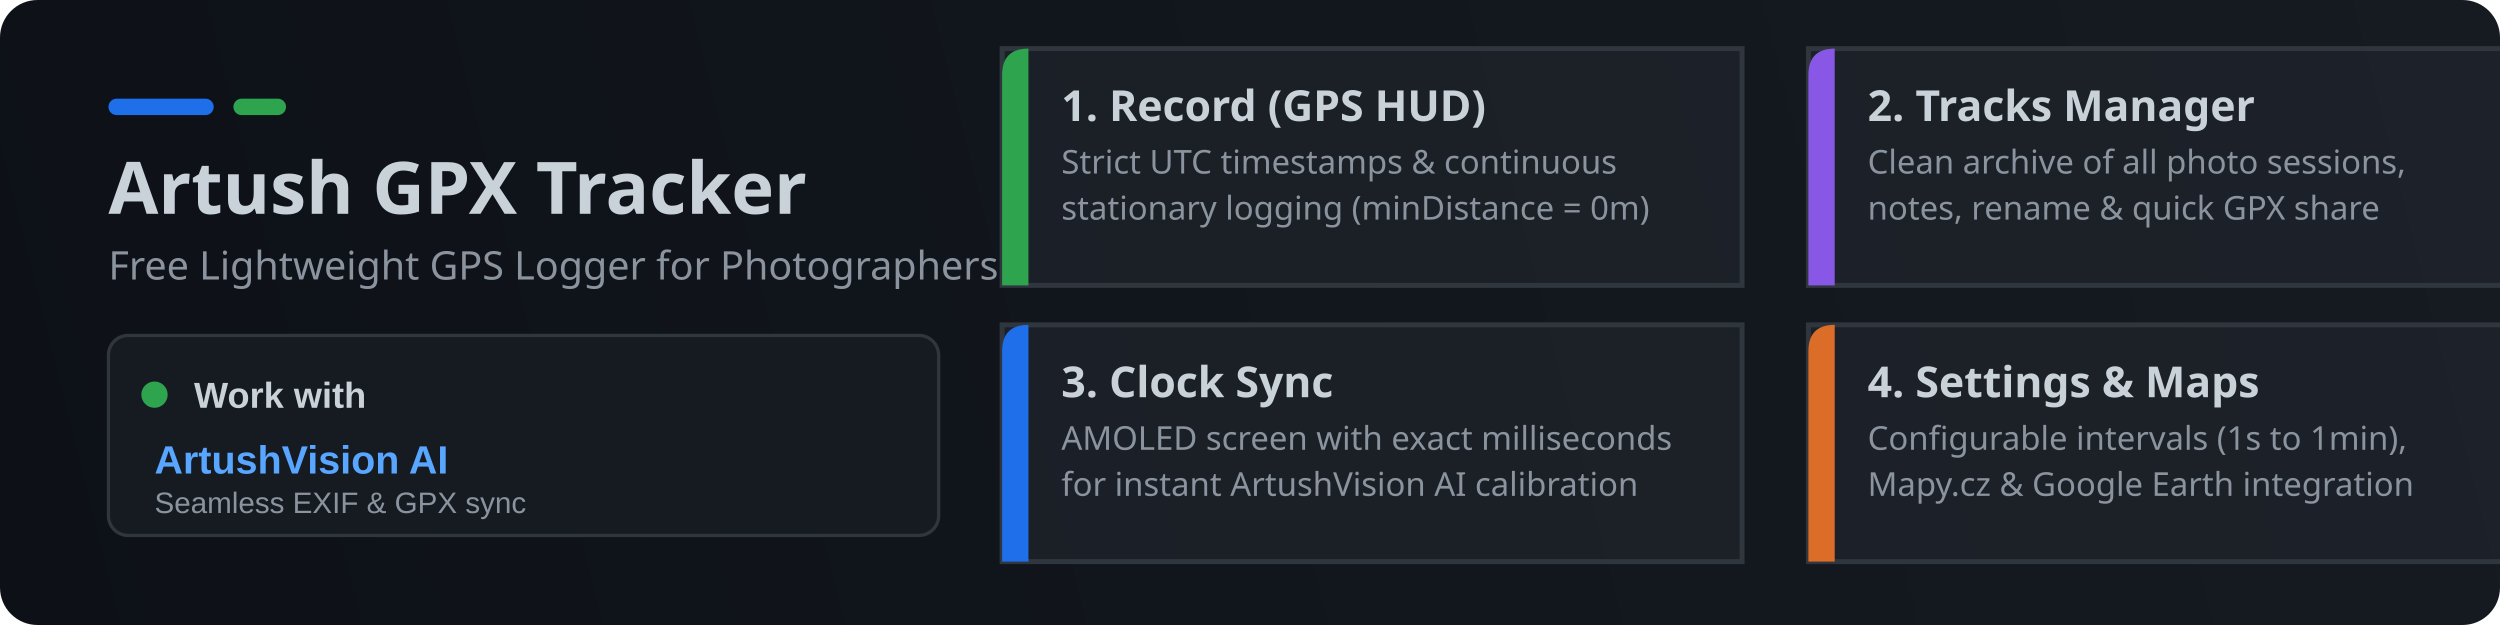
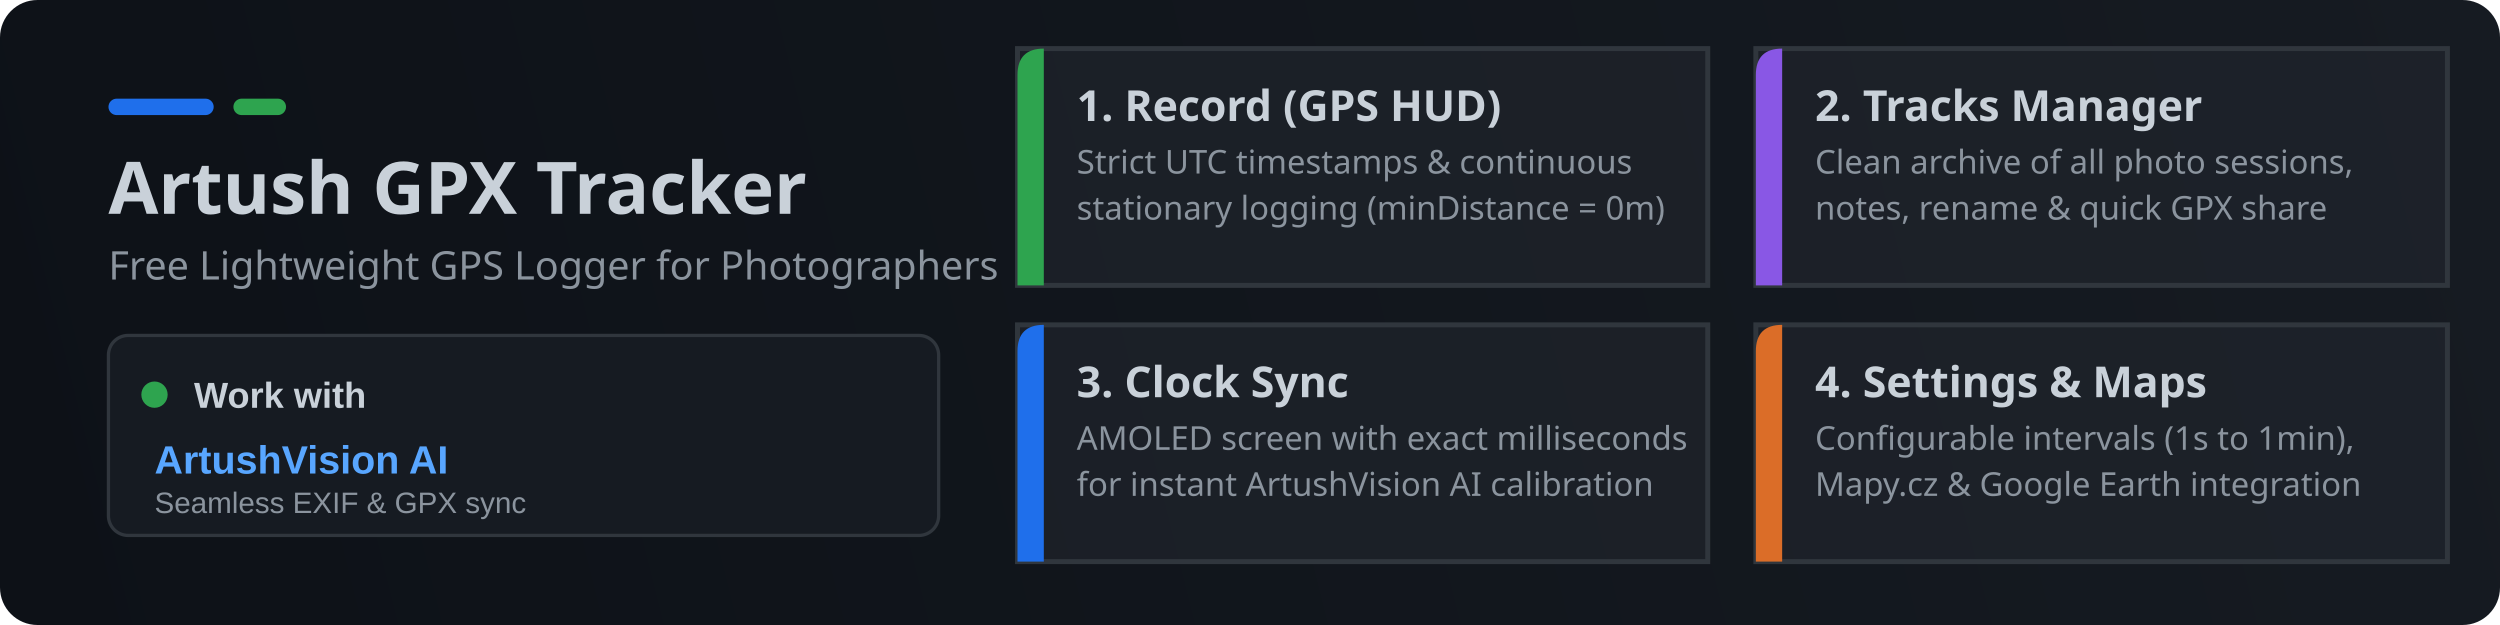
<svg xmlns="http://www.w3.org/2000/svg" id="Vrstva_1" version="1.1" viewBox="0 0 800 200">
  <defs>
    <style>
      .st0 {
+         fill: #161b22;
+         stroke-width: 1.05px;
+       }
+ 
+       .st0, .st1 {
+         stroke: #30363d;
+         stroke-miterlimit: 4.21;
+       }
+ 
+       .st2 {
+         font-family: SegoeUI-Bold, 'Segoe UI';
+         font-size: 23.15px;
+       }
+ 
+       .st2, .st3, .st4, .st5, .st6, .st7, .st8, .st9 {
+         isolation: isolate;
+       }
+ 
+       .st2, .st4, .st8 {
+         font-weight: 700;
+       }
+ 
+       .st2, .st8, .st9 {
+         fill: #c9d1d9;
+       }
+ 
+       .st10 {
+         fill: #8957e5;
+       }
+ 
+       .st3 {
+         font-size: 10.52px;
+       }
+ 
+       .st3, .st6 {
+         font-family: SegoeUI, 'Segoe UI';
+       }
+ 
+       .st3, .st6, .st7 {
+         fill: #8b949e;
+       }
+ 
+       .st4 {
+         fill: #58a6ff;
+       }
+ 
+       .st4, .st6 {
+         font-size: 12.63px;
+       }
+ 
+       .st4, .st8 {
+         font-family: Arial-BoldMT, Arial;
+       }
+ 
+       .st1 {
+         fill: #21262d;
+         fill-opacity: .65;
+         stroke-width: 1.58px;
+       }
+ 
+       .st11 {
+         fill: #2ea44f;
+       }
+ 
+       .st12 {
+         fill: #1f6feb;
+       }
+ 
+       .st7 {
+         font-family: ArialMT, Arial;
+         font-size: 9.47px;
+       }
+ 
+       .st8 {
+         font-size: 11.58px;
+       }
+ 
+       .st13 {
+         fill: #db6d28;
+       }
+ 
+       .st14 {
+         fill: url(#Nepojmenovaný_přechod);
+       }
+ 
+       .st9 {
        font-family: SegoeUI-Semibold, 'Segoe UI';
        font-size: 13.68px;
        font-weight: 600;
      }
-       .st0, .st1, .st2, .st3, .st4, .st5, .st6 {
-         isolation: isolate;
-       }
-       .st0, .st3, .st6 {
-         fill: #c9d1d9;
-       }
-       .st7 {
-         fill: #8957e5;
-       }
-       .st1 {
-         font-size: 10.52px;
-       }
-       .st1, .st2, .st4 {
-         fill: #8b949e;
-       }
-       .st1, .st4 {
-         font-family: SegoeUI, 'Segoe UI';
-       }
-       .st8 {
-         fill: #21262d;
-         fill-opacity: .65;
-         stroke-width: 1.58px;
-       }
-       .st8, .st9 {
-         stroke: #30363d;
-         stroke-miterlimit: 4.21;
-       }
-       .st10 {
-         fill: #2ea44f;
-       }
-       .st11 {
-         fill: #1f6feb;
-       }
-       .st9 {
-         fill: #161b22;
-         stroke-width: 1.05px;
-       }
-       .st2 {
-         font-family: ArialMT, Arial;
-         font-size: 9.47px;
-       }
-       .st3 {
-         font-size: 11.58px;
-       }
-       .st3, .st5 {
-         font-family: Arial-BoldMT, Arial;
-       }
-       .st3, .st5, .st6 {
-         font-weight: 700;
-       }
-       .st4, .st5 {
-         font-size: 12.63px;
-       }
-       .st12 {
-         fill: #db6d28;
-       }
-       .st13 {
-         fill: url(#Nepojmenovaný_přechod);
-       }
-       .st5 {
-         fill: #58a6ff;
-       }
-       .st6 {
-         font-family: SegoeUI-Bold, 'Segoe UI';
-         font-size: 23.15px;
-       }
-       .link-box {
-         cursor: pointer;
-       }
-       .link-box:hover rect.st9 {
-         stroke: #58a6ff;
-       }
    </style>
-     <linearGradient id="Nepojmenovaný_přechod" data-name="Nepojmenovaný přechod" x1="0" y1="200" x2="800" y2="0" gradientUnits="userSpaceOnUse">
+     <linearGradient id="Nepojmenovaný_přechod" data-name="Nepojmenovaný přechod" x1="0" y1="1.28" x2="800" y2="201.28" gradientTransform="translate(0 201.28) scale(1 -1)" gradientUnits="userSpaceOnUse">
      <stop offset="0" stop-color="#0d1117" />
      <stop offset="1" stop-color="#161b22" />
    </linearGradient>
  </defs>
-   <rect class="st13" x="0" y="0" width="800" height="200" rx="12" ry="12" />
-   <path class="st11" d="M37.34,31.57h28.41c1.45,0,2.63,1.18,2.63,2.63h0c0,1.45-1.18,2.63-2.63,2.63h-28.41c-1.45,0-2.63-1.18-2.63-2.63h0c0-1.45,1.18-2.63,2.63-2.63Z" />
-   <path class="st10" d="M77.32,31.57h11.58c1.45,0,2.63,1.18,2.63,2.63h0c0,1.45-1.18,2.63-2.63,2.63h-11.58c-1.45,0-2.63-1.18-2.63-2.63h0c0-1.45,1.18-2.63,2.63-2.63Z" />
-   <text class="st6" transform="translate(34.7 68.41)">
-     <tspan x="0" y="0">Artush GPX Tracker</tspan>
-   </text>
-   <text class="st4" transform="translate(34.7 89.45)">
-     <tspan x="0" y="0">Free Lightweight GPS Logger for Photographers</tspan>
-   </text>
-   <a href="https://vision.artushfoto.eu/" target="_blank">
-     <g class="link-box">
-       <rect class="st9" x="34.7" y="107.34" width="265.67" height="64" rx="6.31" ry="6.31" />
-       <circle class="st10" cx="49.44" cy="126.29" r="4.21" />
-       <text class="st3" transform="translate(62.07 130.5)">
+   <rect class="st14" y="0" width="800" height="200" rx="12" ry="12" />
+   <path class="st12" d="M37.34,31.57h28.41c1.45,0,2.63,1.18,2.63,2.63h0c0,1.45-1.18,2.63-2.63,2.63h-28.41c-1.45,0-2.63-1.18-2.63-2.63h0c0-1.45,1.18-2.63,2.63-2.63Z" />
+   <path class="st11" d="M77.32,31.57h11.58c1.45,0,2.63,1.18,2.63,2.63h0c0,1.45-1.18,2.63-2.63,2.63h-11.58c-1.45,0-2.63-1.18-2.63-2.63h0c0-1.45,1.18-2.63,2.63-2.63Z" />
+   <g class="st5">
+     <text class="st2" transform="translate(34.7 68.41)">
+       <tspan x="0" y="0">Artush GPX Tracker</tspan>
+     </text>
+   </g>
+   <g class="st5">
+     <text class="st6" transform="translate(34.7 89.45)">
+       <tspan x="0" y="0">Free Lightweight GPS Logger for Photographers</tspan>
+     </text>
+   </g>
+   <g>
+     <rect class="st0" x="34.7" y="107.34" width="265.67" height="64" rx="6.31" ry="6.31" />
+     <circle class="st11" cx="49.44" cy="126.29" r="4.21" />
+     <g class="st5">
+       <text class="st8" transform="translate(62.07 130.5)">
        <tspan x="0" y="0">Work with</tspan>
      </text>
-       <text class="st5" transform="translate(49.44 151.54)">
+     </g>
+     <g class="st5">
+       <text class="st4" transform="translate(49.44 151.54)">
        <tspan x="0" y="0">ArtushVision AI</tspan>
      </text>
-       <text class="st2" transform="translate(49.44 164.17)">
+     </g>
+     <g class="st5">
+       <text class="st7" transform="translate(49.44 164.17)">
        <tspan x="0" y="0">Seamless EXIF &amp; GPX sync</tspan>
      </text>
    </g>
-   </a>
-   <g transform="translate(0, -7.6)">
-     <rect class="st8" x="320.68" y="23.15" width="236.78" height="75.77" />
-     <path class="st10" d="M320.68,31.57c0-5.61,2.81-8.42,8.42-8.42v75.77h-8.42v-67.35Z" />
-     <text class="st0" transform="translate(339.63 46.31)">
-       <tspan x="0" y="0">1. Record (GPS HUD)</tspan>
-     </text>
-     <text class="st1" transform="translate(339.63 63.14)">
-       <tspan x="0" y="0">Strict UTC timestamps &amp; continuous</tspan>
-     </text>
-     <text class="st1" transform="translate(339.63 77.88)">
-       <tspan x="0" y="0">stationary logging (minDistance = 0m)</tspan>
-     </text>
-     <rect class="st8" x="320.68" y="111.55" width="236.78" height="75.77" />
-     <path class="st11" d="M320.68,119.97c0-5.61,2.81-8.42,8.42-8.42v75.77h-8.42v-67.35Z" />
-     <text class="st0" transform="translate(339.63 134.7)">
-       <tspan x="0" y="0">3. Clock Sync</tspan>
-     </text>
-     <text class="st1" transform="translate(339.63 151.54)">
-       <tspan x="0" y="0">AMOLED screen with exact milliseconds</tspan>
-     </text>
-     <text class="st1" transform="translate(339.63 166.27)">
-       <tspan x="0" y="0">for instant ArtushVision AI calibration</tspan>
-     </text>
-   </g>
-   <g transform="translate(0, -7.6)">
-     <rect class="st8" x="578.69" y="23.15" width="236.78" height="75.77" />
-     <path class="st7" d="M578.69,31.57c0-5.61,2.81-8.42,8.42-8.42v75.77h-8.42v-67.35Z" />
-     <text class="st0" transform="translate(597.64 46.31)">
-       <tspan x="0" y="0">2. Tracks Manager</tspan>
-     </text>
-     <text class="st1" transform="translate(597.64 63.14)">
-       <tspan x="0" y="0">Clean archive of all photo sessions,</tspan>
-     </text>
-     <text class="st1" transform="translate(597.64 77.88)">
-       <tspan x="0" y="0">notes, rename &amp; quick GPX share</tspan>
-     </text>
-     <rect class="st8" x="578.69" y="111.55" width="236.78" height="75.77" />
-     <path class="st12" d="M578.69,119.97c0-5.61,2.81-8.42,8.42-8.42v75.77h-8.42v-67.35Z" />
-     <text class="st0" transform="translate(597.64 134.7)">
-       <tspan x="0" y="0">4. Settings &amp; Maps</tspan>
-     </text>
-     <text class="st1" transform="translate(597.64 151.54)">
-       <tspan x="0" y="0">Configurable intervals (1s to 1min),</tspan>
-     </text>
-     <text class="st1" transform="translate(597.64 166.27)">
-       <tspan x="0" y="0">Mapy.cz &amp; Google Earth integration</tspan>
-     </text>
+   </g>
+   <g>
+     <rect class="st1" x="325.6" y="15.55" width="220.88" height="75.77" />
+     <path class="st11" d="M325.6,23.97c0-5.61,2.81-8.42,8.42-8.42v75.77h-8.42V23.97Z" />
+     <g class="st5">
+       <text class="st9" transform="translate(344.55 38.71)">
+         <tspan x="0" y="0">1. Record (GPS HUD)</tspan>
+       </text>
+     </g>
+     <g class="st5">
+       <text class="st3" transform="translate(344.55 55.54)">
+         <tspan x="0" y="0">Strict UTC timestamps &amp; continuous</tspan>
+       </text>
+     </g>
+     <g class="st5">
+       <text class="st3" transform="translate(344.55 70.28)">
+         <tspan x="0" y="0">stationary logging (minDistance = 0m)</tspan>
+       </text>
+     </g>
+     <rect class="st1" x="325.6" y="103.95" width="220.88" height="75.77" />
+     <path class="st12" d="M325.6,112.37c0-5.61,2.81-8.42,8.42-8.42v75.77h-8.42v-67.35Z" />
+     <g class="st5">
+       <text class="st9" transform="translate(344.55 127.1)">
+         <tspan x="0" y="0">3. Clock Sync</tspan>
+       </text>
+     </g>
+     <g class="st5">
+       <text class="st3" transform="translate(344.55 143.94)">
+         <tspan x="0" y="0">AMOLED screen with exact milliseconds</tspan>
+       </text>
+     </g>
+     <g class="st5">
+       <text class="st3" transform="translate(344.55 158.67)">
+         <tspan x="0" y="0">for instant ArtushVision AI calibration</tspan>
+       </text>
+     </g>
+   </g>
+   <g>
+     <rect class="st1" x="561.87" y="15.55" width="221.31" height="75.77" />
+     <path class="st10" d="M561.87,23.97c0-5.61,2.81-8.42,8.42-8.42v75.77h-8.42V23.97Z" />
+     <g class="st5">
+       <text class="st9" transform="translate(580.82 38.71)">
+         <tspan x="0" y="0">2. Tracks Manager</tspan>
+       </text>
+     </g>
+     <g class="st5">
+       <text class="st3" transform="translate(580.82 55.54)">
+         <tspan x="0" y="0">Clean archive of all photo sessions,</tspan>
+       </text>
+     </g>
+     <g class="st5">
+       <text class="st3" transform="translate(580.82 70.28)">
+         <tspan x="0" y="0">notes, rename &amp; quick GPX share</tspan>
+       </text>
+     </g>
+     <rect class="st1" x="561.87" y="103.95" width="221.31" height="75.77" />
+     <path class="st13" d="M561.87,112.37c0-5.61,2.81-8.42,8.42-8.42v75.77h-8.42v-67.35Z" />
+     <g class="st5">
+       <text class="st9" transform="translate(580.82 127.1)">
+         <tspan x="0" y="0">4. Settings &amp; Maps</tspan>
+       </text>
+     </g>
+     <g class="st5">
+       <text class="st3" transform="translate(580.82 143.94)">
+         <tspan x="0" y="0">Configurable intervals (1s to 1min),</tspan>
+       </text>
+     </g>
+     <g class="st5">
+       <text class="st3" transform="translate(580.82 158.67)">
+         <tspan x="0" y="0">Mapy.cz &amp; Google Earth integration</tspan>
+       </text>
+     </g>
  </g>
</svg>
